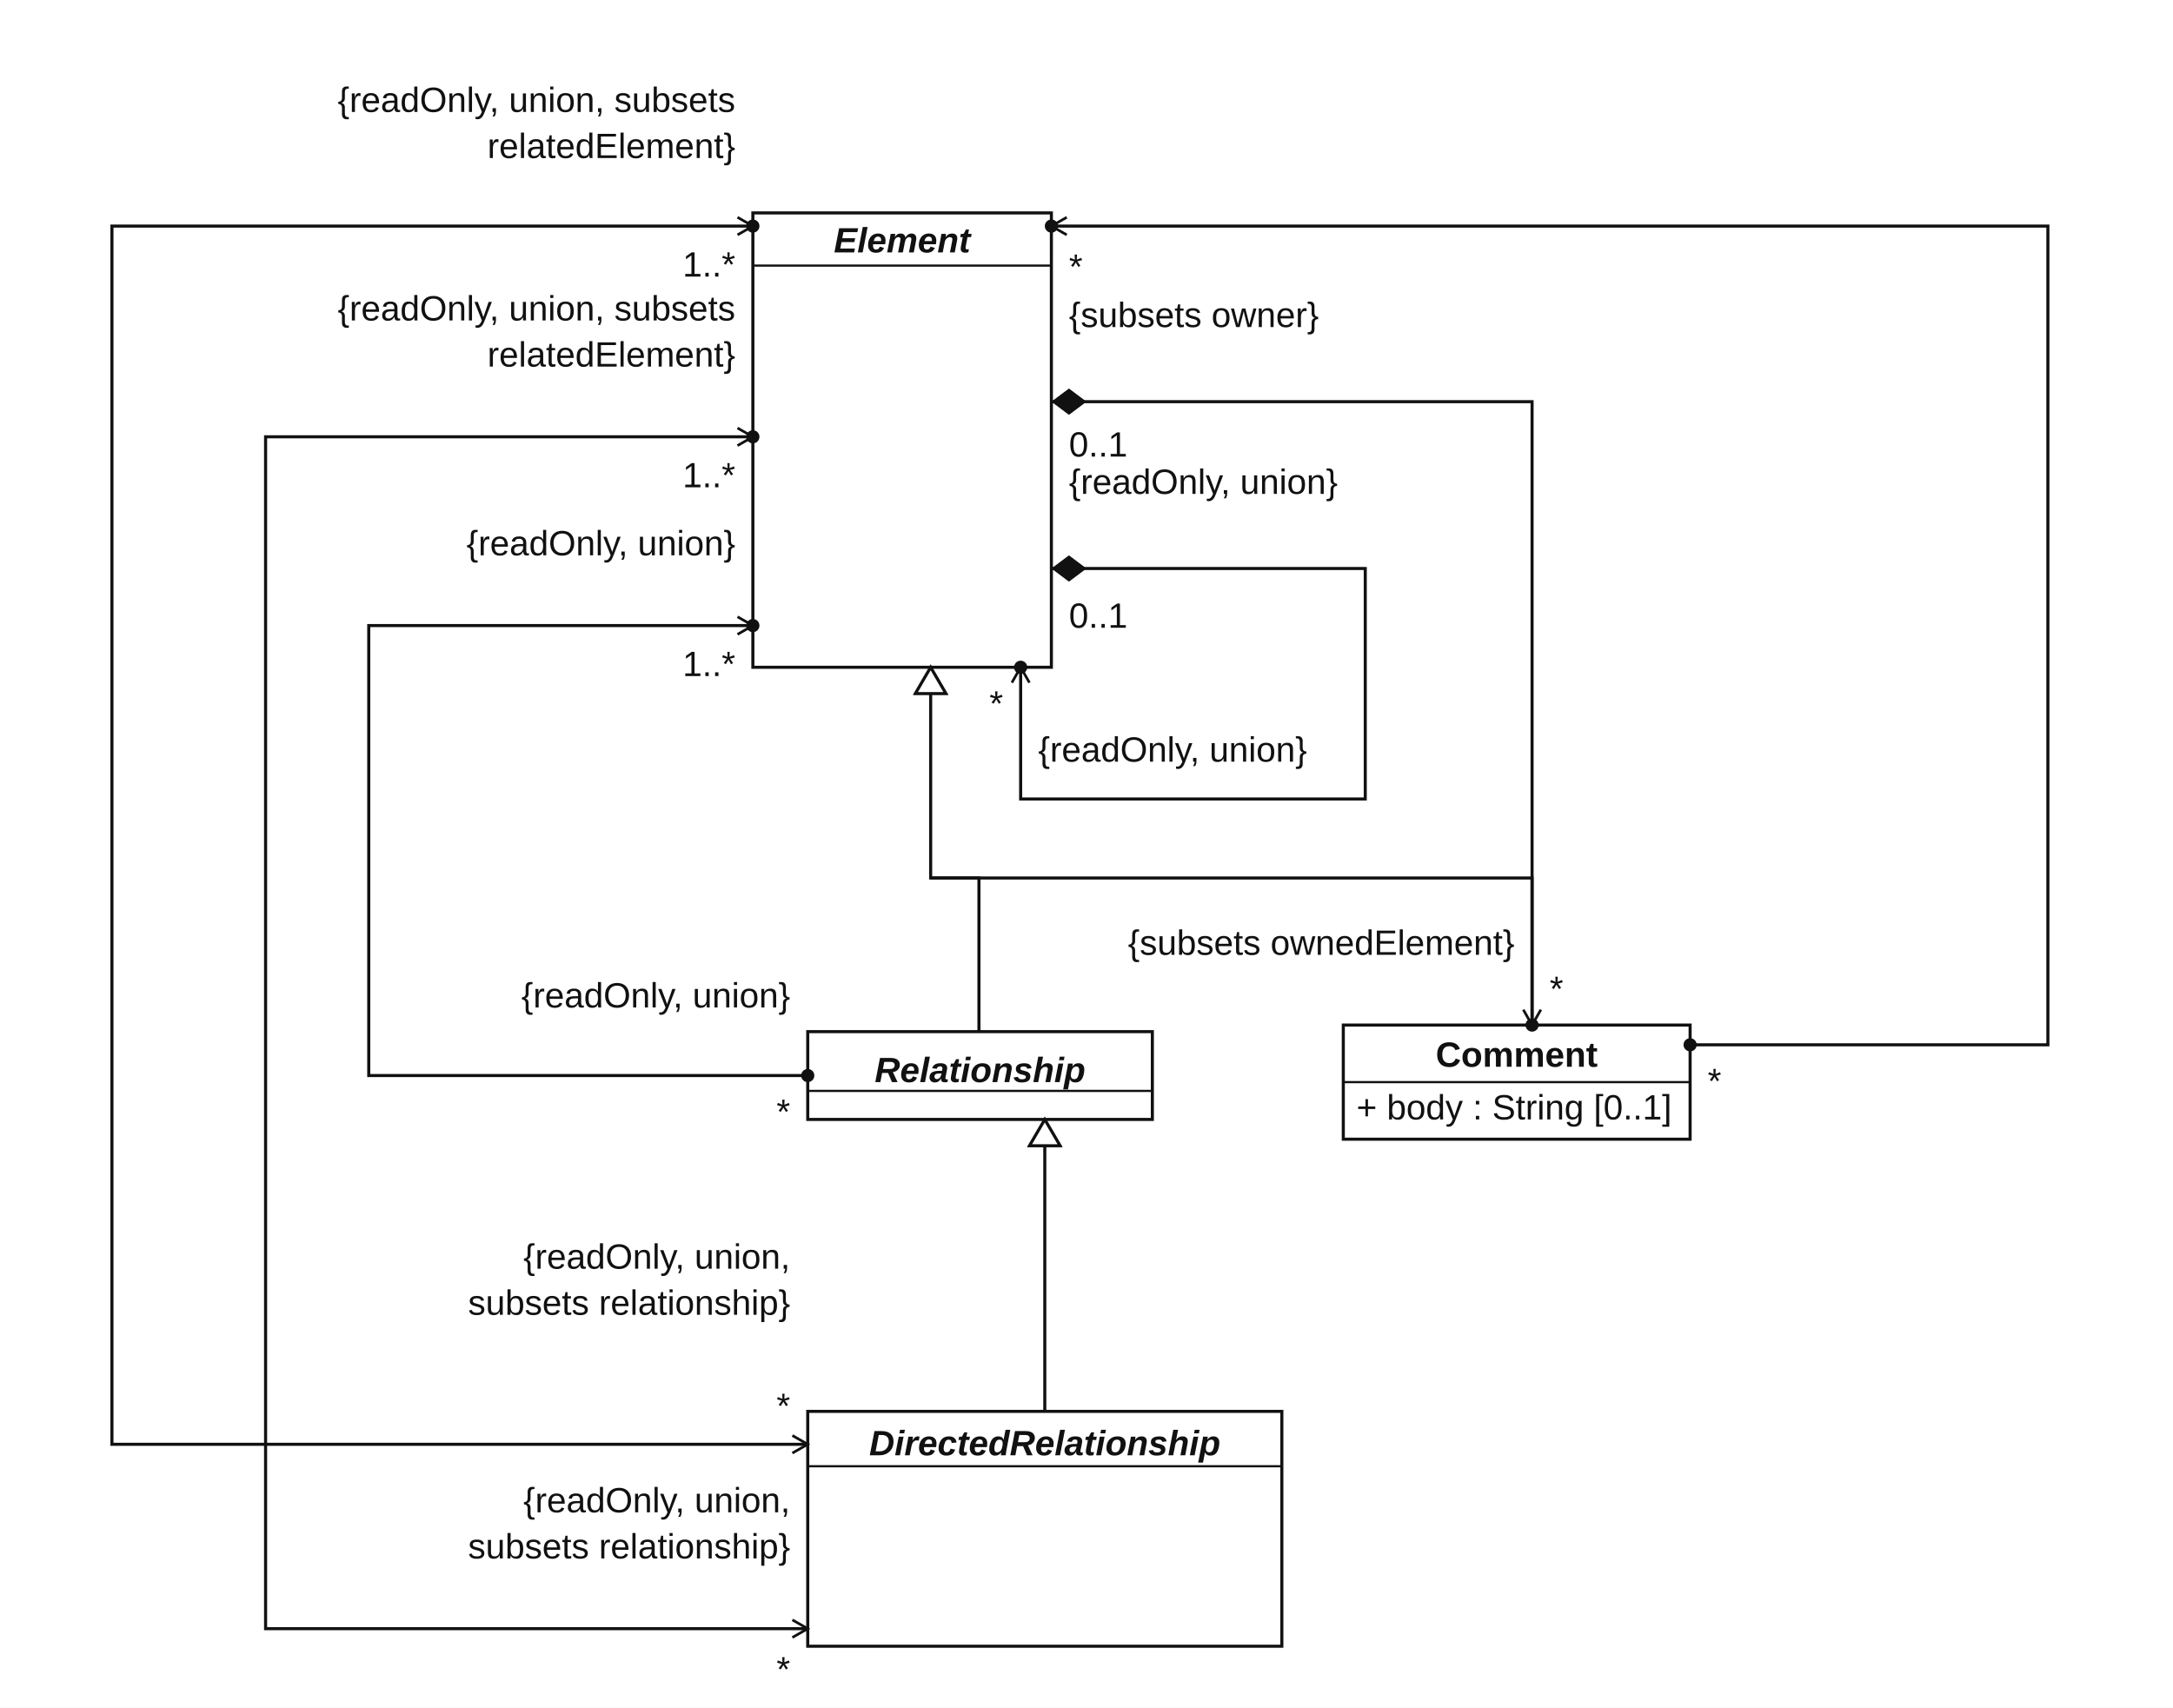
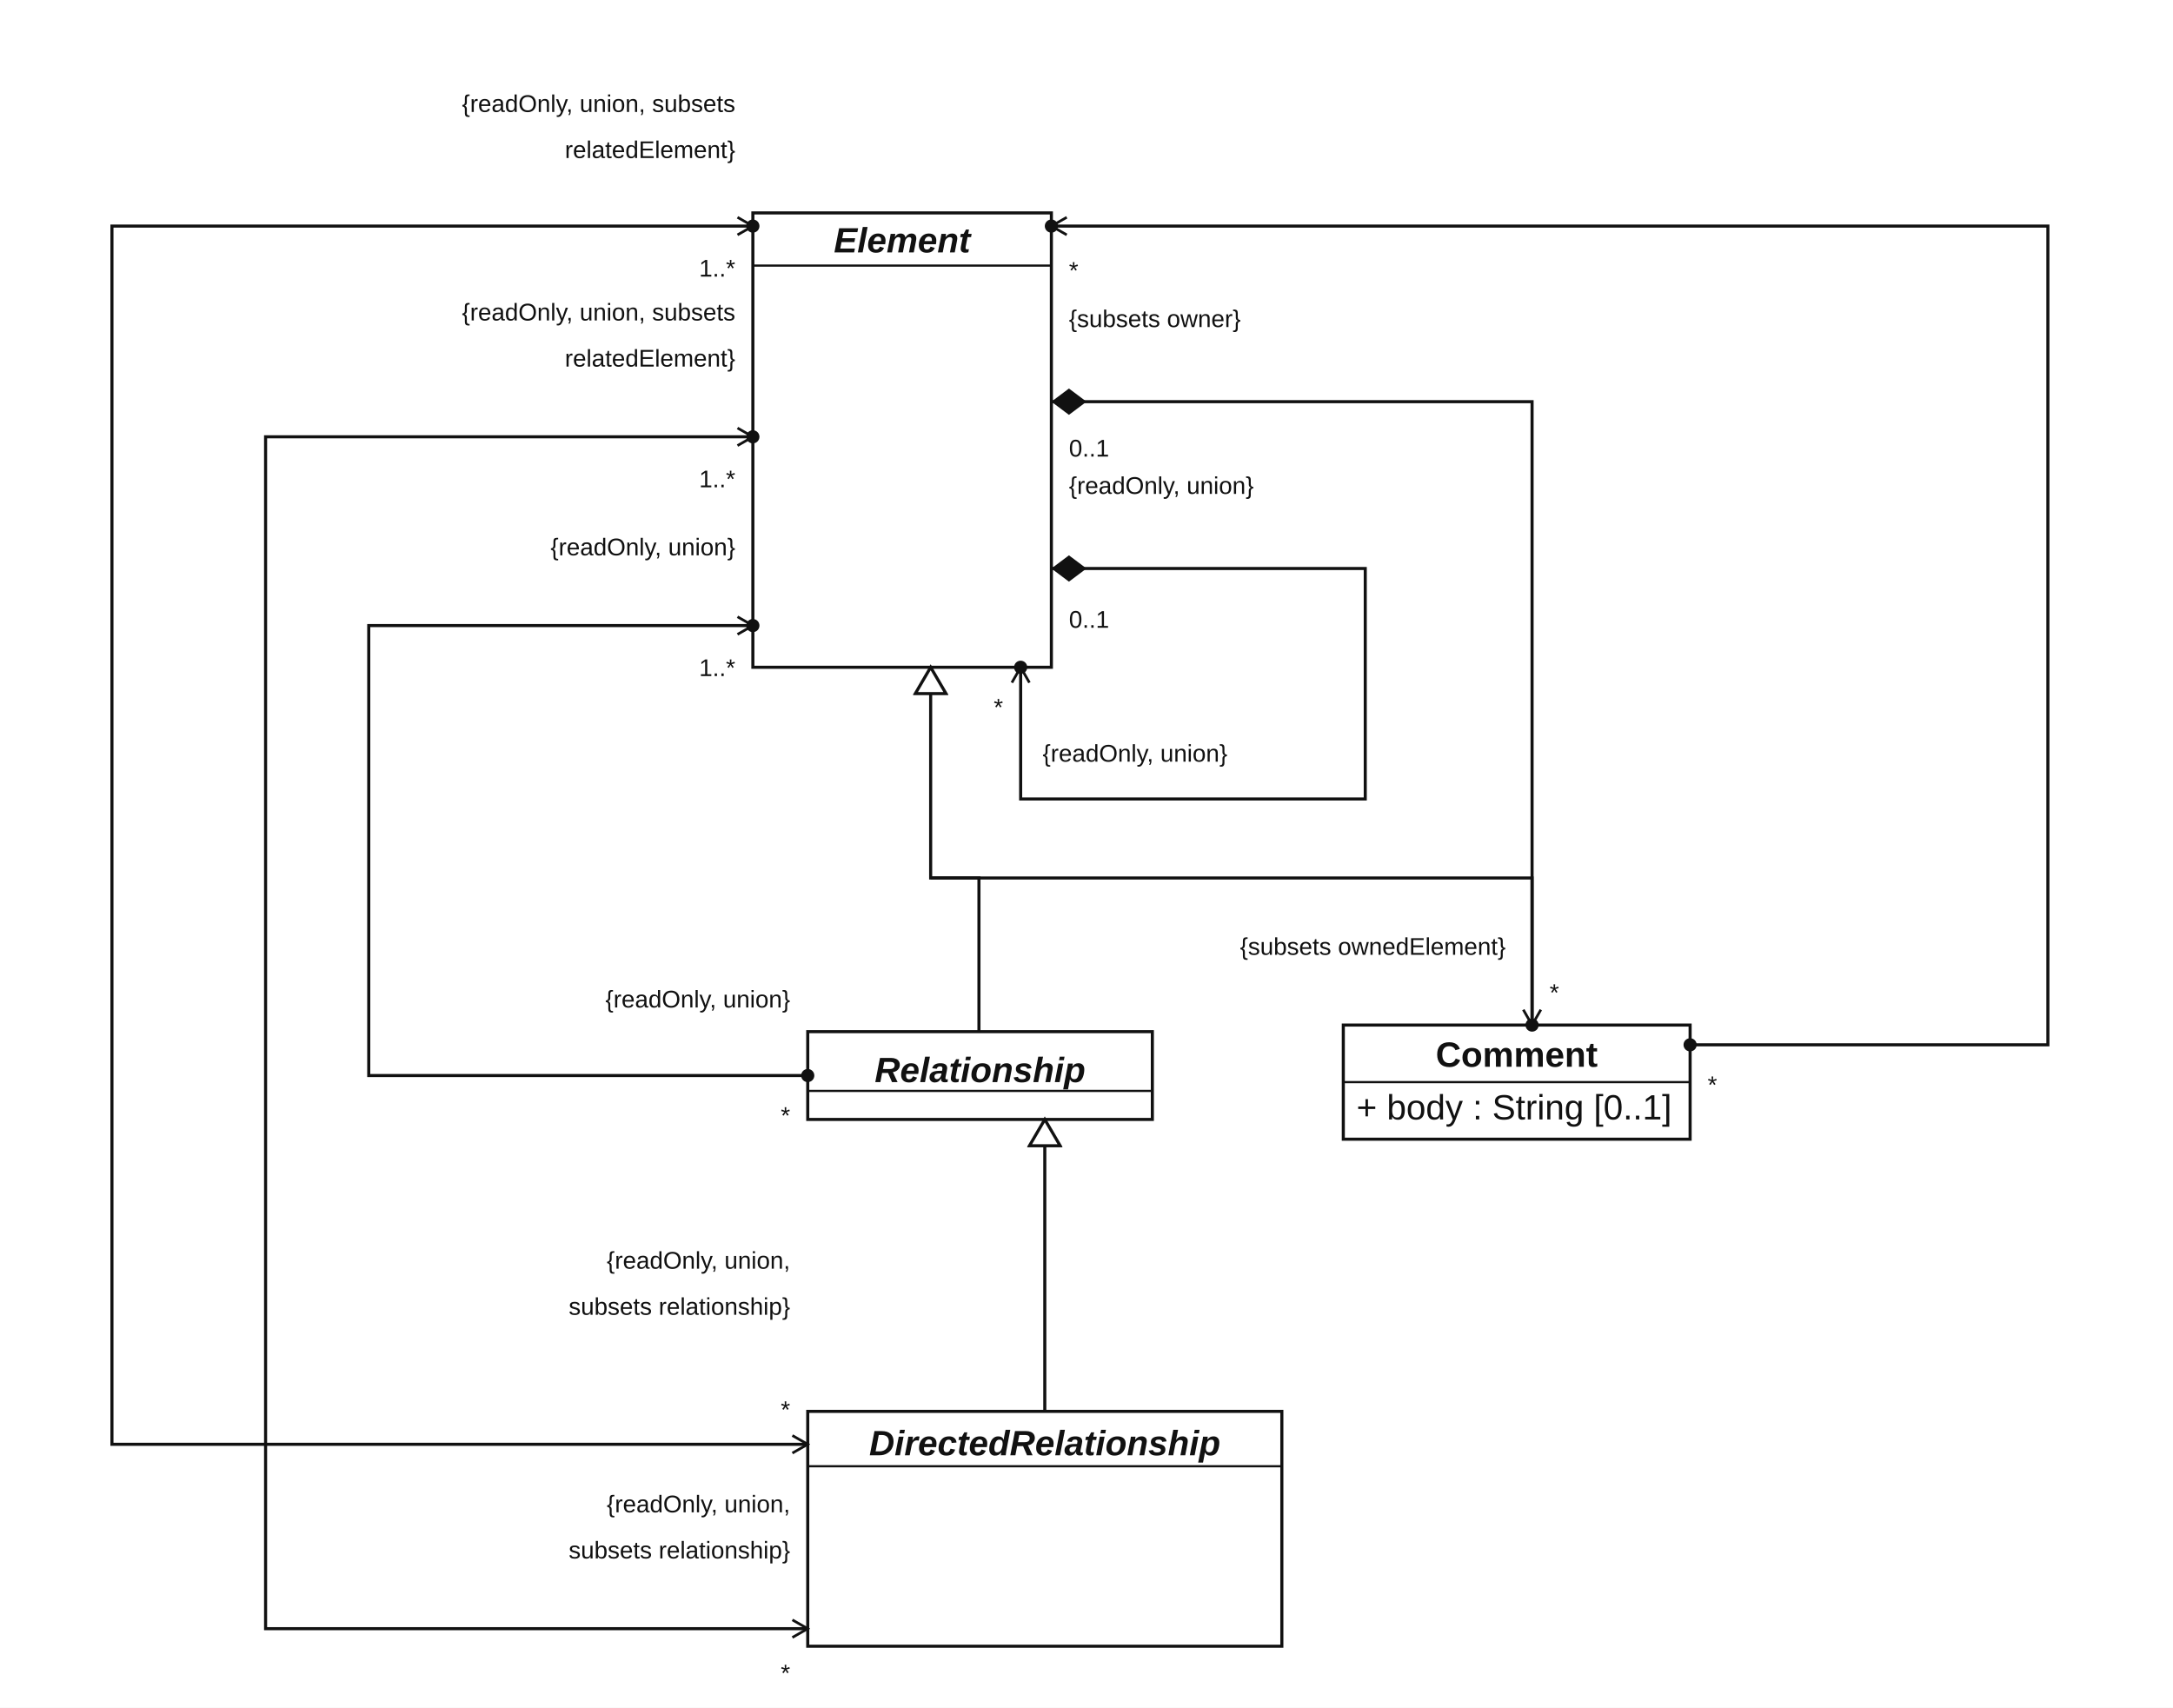
<svg xmlns="http://www.w3.org/2000/svg" width="990" height="778" viewBox="0 0 990 778" role="img" aria-labelledby="diagram-title diagram-description">
  <defs>
    <marker id="generalization" markerWidth="15" markerHeight="16" refX="13" refY="8" orient="auto" markerUnits="userSpaceOnUse">
      <path d="M 1 1 L 13 8 L 1 15 Z" fill="#ffffff" stroke="#111111" stroke-width="1.4" />
    </marker>
    <marker id="navigation" markerWidth="9" markerHeight="10" refX="8" refY="5" orient="auto" markerUnits="userSpaceOnUse">
      <path d="M 1 1 L 8 5 L 1 9" fill="none" stroke="context-stroke" stroke-width="1.2" />
    </marker>
    <marker id="navigation-start" markerWidth="9" markerHeight="10" refX="8" refY="5" orient="auto-start-reverse" markerUnits="userSpaceOnUse">
      <path d="M 1 1 L 8 5 L 1 9" fill="none" stroke="context-stroke" stroke-width="1.2" />
    </marker>
    <style>
      .background, .class-box { fill: #ffffff; }
      .class-box, .association, .generalization-line, .class-divider { stroke: #111111; stroke-width: 1.4; }
      .association, .generalization-line { fill: none; }
      .class-divider { stroke-width: 1; }
      text { fill: #111111; font-family: Arial, Helvetica, sans-serif; font-size: 16px; }
      .class-name { font-weight: 700; }
      .abstract { font-style: italic; }
+       .association-group text { font-size: 11px; }
      .end-dot, .composition { fill: #111111; }
      a { cursor: pointer; }
      a:hover .class-box { fill: #eef3fb; stroke: #1e3a8a; }
      a:focus-visible { outline: none; }
      a:focus-visible .class-box { stroke: #7c3aed; stroke-width: 3; }
      .association { pointer-events: stroke; }
      .association-hitbox { fill: none; stroke: transparent; stroke-width: 10; pointer-events: stroke; }
      .association-group:hover .association { stroke: #1e3a8a; stroke-width: 2.2; }
      .association-group:hover text { fill: #1e3a8a; }
      .association-group:hover .end-dot, .association-group:hover .composition { fill: #1e3a8a; }
      .association-end { cursor: help; }
    </style>
  </defs>
  <rect class="background" width="990" height="778" />
  <a href="../../index.html#/classifier/element" target="_top" aria-label="Element — открыть описание класса">
    <rect class="class-box" x="343" y="97" width="136" height="207" />
    <line class="class-divider" x1="343" y1="121" x2="479" y2="121" />
    <text class="class-name abstract" x="411" y="115" text-anchor="middle">Element</text>
  </a>
  <a href="../../index.html#/classifier/relationship" target="_top" aria-label="Relationship — открыть описание класса">
    <rect class="class-box" x="368" y="470" width="157" height="40" />
    <line class="class-divider" x1="368" y1="497" x2="525" y2="497" />
    <text class="class-name abstract" x="446.5" y="493" text-anchor="middle">Relationship</text>
  </a>
  <a href="../../index.html#/classifier/directedrelationship" target="_top" aria-label="DirectedRelationship — открыть описание класса">
    <rect class="class-box" x="368" y="643" width="216" height="107" />
    <line class="class-divider" x1="368" y1="668" x2="584" y2="668" />
    <text class="class-name abstract" x="476" y="663" text-anchor="middle">DirectedRelationship</text>
  </a>
  <a href="../../index.html#/classifier/comment" target="_top" aria-label="Comment — открыть описание класса">
    <rect class="class-box" x="612" y="467" width="158" height="52" />
    <line class="class-divider" x1="612" y1="493" x2="770" y2="493" />
    <text class="class-name" x="691" y="486" text-anchor="middle">Comment</text>
    <text x="618" y="510">+ body : String [0..1]</text>
  </a>
  <g aria-label="Обобщения">
    <path class="generalization-line" d="M 446 470 V 400 H 424 V 304" marker-end="url(#generalization)" />
    <path class="generalization-line" d="M 698 467 V 400 H 424" />
    <path class="generalization-line" d="M 476 643 V 510" marker-end="url(#generalization)" />
  </g>
  <a class="association-link" href="../../index.html#/association/a-source-directedrelationship" target="_top" aria-label="Открыть описание ассоциации source — directedRelationship">
    <g class="association-group" id="A_source_directedRelationship" aria-label="Ассоциация source — directedRelationship">
      <path class="association" d="M 343 103 H 51 V 658 H 368" marker-start="url(#navigation-start)" marker-end="url(#navigation)" />
      <path class="association-hitbox" d="M 343 103 H 51 V 658 H 368" aria-hidden="true" />
      <circle class="end-dot" cx="343" cy="103" r="3" />
      <text x="335" y="51" text-anchor="end">{readOnly, union, subsets</text>
      <text x="335" y="72" text-anchor="end">relatedElement}</text>
      <text class="association-end" x="335" y="92" text-anchor="end" />
      <text x="335" y="126" text-anchor="end">1..*</text>
      <text x="360" y="578" text-anchor="end">{readOnly, union,</text>
      <text x="360" y="599" text-anchor="end">subsets relationship}</text>
      <text class="association-end" x="360" y="620" text-anchor="end" />
      <text x="360" y="646" text-anchor="end">*</text>
    </g>
  </a>
  <a class="association-link" href="../../index.html#/association/a-target-directedrelationship" target="_top" aria-label="Открыть описание ассоциации target — directedRelationship">
    <g class="association-group" id="A_target_directedRelationship" aria-label="Ассоциация target — directedRelationship">
      <path class="association" d="M 343 199 H 121 V 742 H 368" marker-start="url(#navigation-start)" marker-end="url(#navigation)" />
      <path class="association-hitbox" d="M 343 199 H 121 V 742 H 368" aria-hidden="true" />
      <circle class="end-dot" cx="343" cy="199" r="3" />
      <text x="335" y="146" text-anchor="end">{readOnly, union, subsets</text>
      <text x="335" y="167" text-anchor="end">relatedElement}</text>
      <text class="association-end" x="335" y="188" text-anchor="end" />
      <text x="335" y="222" text-anchor="end">1..*</text>
      <text x="360" y="689" text-anchor="end">{readOnly, union,</text>
      <text x="360" y="710" text-anchor="end">subsets relationship}</text>
      <text class="association-end" x="360" y="731" text-anchor="end" />
      <text x="360" y="766" text-anchor="end">*</text>
    </g>
  </a>
  <a class="association-link" href="../../index.html#/association/a-relatedelement-relationship" target="_top" aria-label="Открыть описание ассоциации relatedElement — relationship">
    <g class="association-group" id="A_relatedElement_relationship" aria-label="Ассоциация relatedElement — relationship">
      <path class="association" d="M 343 285 H 168 V 490 H 368" marker-start="url(#navigation-start)" />
      <path class="association-hitbox" d="M 343 285 H 168 V 490 H 368" aria-hidden="true" />
      <circle class="end-dot" cx="343" cy="285" r="3" />
      <circle class="end-dot" cx="368" cy="490" r="3" />
      <text x="335" y="253" text-anchor="end">{readOnly, union}</text>
      <text class="association-end" x="335" y="274" text-anchor="end" />
      <text x="335" y="308" text-anchor="end">1..*</text>
      <text x="360" y="459" text-anchor="end">{readOnly, union}</text>
      <text class="association-end" x="360" y="480" text-anchor="end" />
      <text x="360" y="512" text-anchor="end">*</text>
    </g>
  </a>
  <a class="association-link" href="../../index.html#/association/a-annotatedelement-comment" target="_top" aria-label="Открыть описание ассоциации annotatedElement — comment">
    <g class="association-group" id="A_annotatedElement_comment" aria-label="Ассоциация annotatedElement — comment">
      <path class="association" d="M 479 103 H 933 V 476 H 770" marker-start="url(#navigation-start)" />
      <path class="association-hitbox" d="M 479 103 H 933 V 476 H 770" aria-hidden="true" />
      <circle class="end-dot" cx="479" cy="103" r="3" />
      <circle class="end-dot" cx="770" cy="476" r="3" />
      <text class="association-end" x="487" y="92" />
      <text x="487" y="127">*</text>
      <text class="association-end" x="778" y="466" />
      <text x="778" y="498">*</text>
    </g>
  </a>
  <a class="association-link" href="../../index.html#/association/a-ownedcomment-owningelement" target="_top" aria-label="Открыть описание ассоциации ownedComment — owningElement">
    <g class="association-group" id="A_ownedComment_owningElement" aria-label="Ассоциация ownedComment — owningElement">
      <path class="association" d="M 479 183 H 698 V 467" marker-end="url(#navigation)" />
      <path class="association-hitbox" d="M 479 183 H 698 V 467" aria-hidden="true" />
      <path class="composition" d="M 487 177 L 495 183 L 487 189 L 479 183 Z" />
      <circle class="end-dot" cx="698" cy="467" r="3" />
      <text x="487" y="149">{subsets owner}</text>
      <text class="association-end" x="487" y="170" />
      <text x="487" y="208">0..1</text>
      <text x="706" y="456">*</text>
-       <text x="690" y="435" text-anchor="end">{subsets ownedElement}</text>
-       <text class="association-end" x="690" y="456" text-anchor="end" />
+       <text x="686" y="435" text-anchor="end">{subsets ownedElement}</text>
+       <text class="association-end" x="686" y="456" text-anchor="end" />
    </g>
  </a>
  <a class="association-link" href="../../index.html#/association/a-ownedelement-owner" target="_top" aria-label="Открыть описание ассоциации owner — ownedElement">
    <g class="association-group" id="A_ownedElement_owner" aria-label="Ассоциация owner — ownedElement">
      <path class="association" d="M 479 259 H 622 V 364 H 465 V 304" marker-end="url(#navigation)" />
      <path class="association-hitbox" d="M 479 259 H 622 V 364 H 465 V 304" aria-hidden="true" />
      <path class="composition" d="M 487 253 L 495 259 L 487 265 L 479 259 Z" />
      <circle class="end-dot" cx="465" cy="304" r="3" />
      <text x="487" y="225">{readOnly, union}</text>
      <text class="association-end" x="487" y="246" />
      <text x="487" y="286">0..1</text>
      <text x="457" y="326" text-anchor="end">*</text>
-       <text class="association-end" x="473" y="326" />
-       <text x="473" y="347">{readOnly, union}</text>
+       <text class="association-end" x="475" y="326" />
+       <text x="475" y="347">{readOnly, union}</text>
    </g>
  </a>
</svg>
